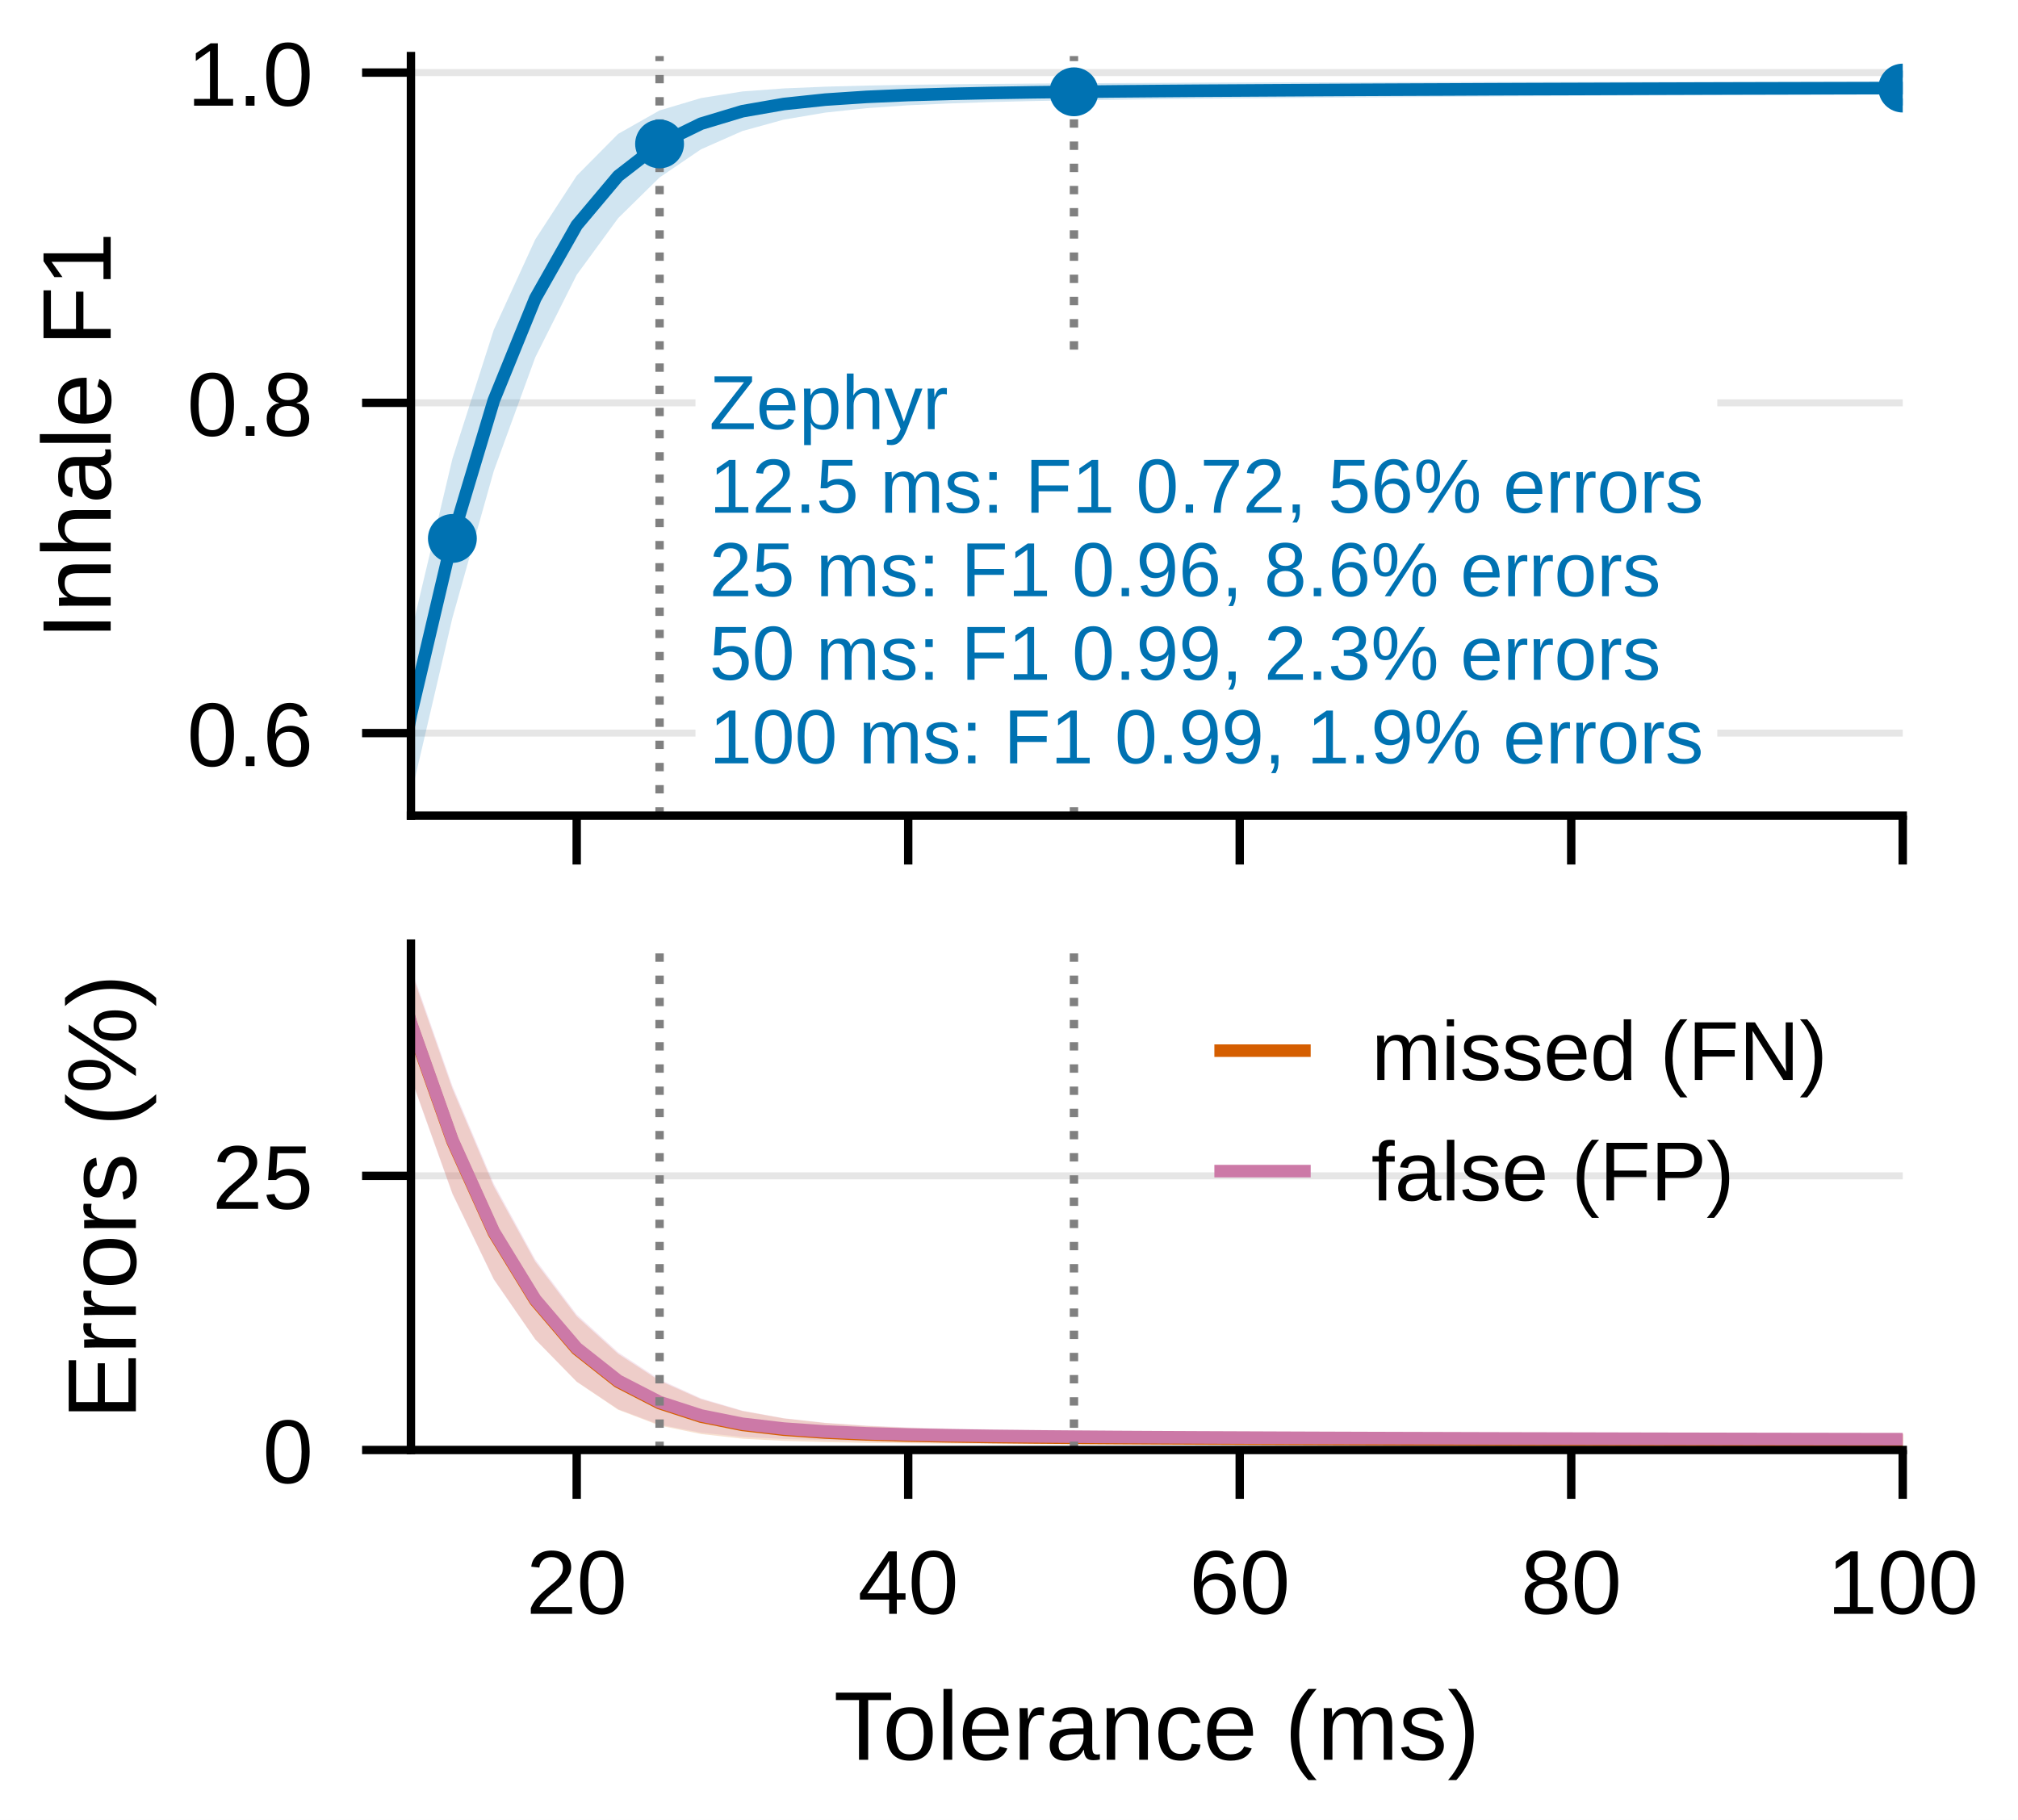
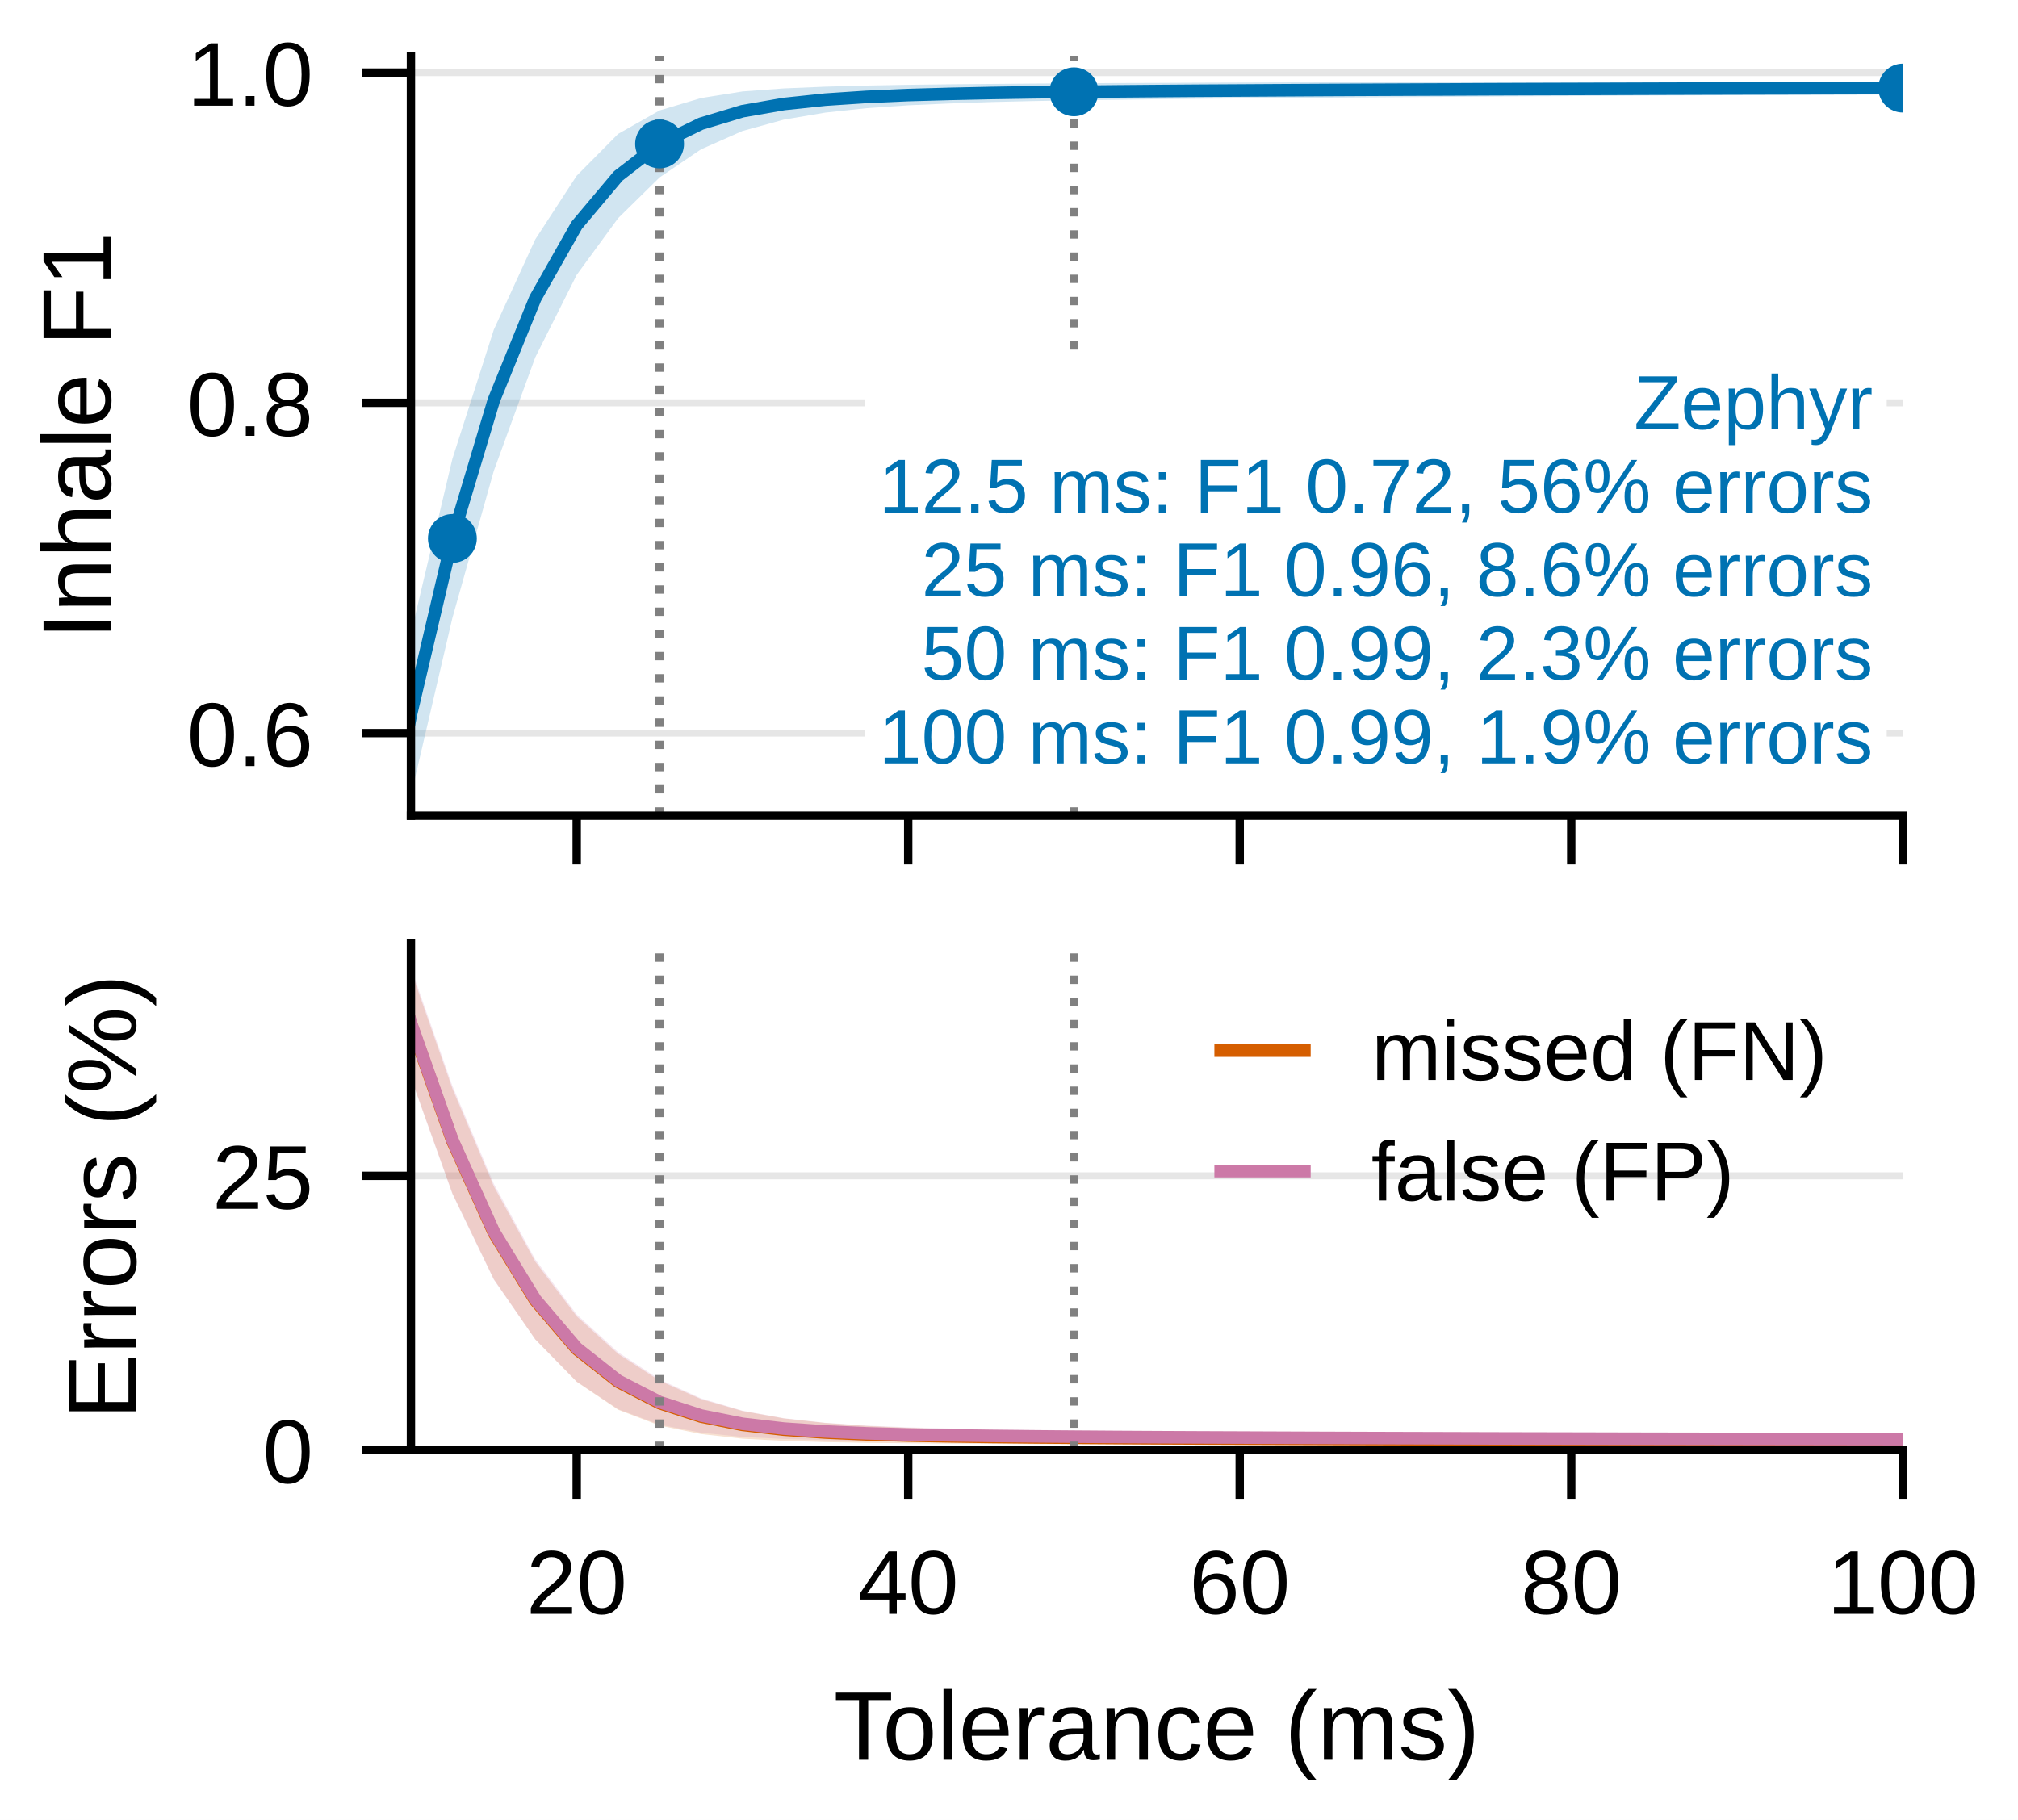
<svg xmlns="http://www.w3.org/2000/svg" xmlns:xlink="http://www.w3.org/1999/xlink" width="144.567pt" height="130.394pt" viewBox="0 0 144.567 130.394" version="1.1">
  <defs>
    <style type="text/css">*{stroke-linejoin: round; stroke-linecap: butt}</style>
  </defs>
  <g id="figure_1">
    <g id="patch_1">
      <path d="M 0 130.394  L 144.567 130.394  L 144.567 0  L 0 0  z " style="fill: #ffffff" />
    </g>
    <g id="axes_1">
      <g id="patch_2">
        <path d="M 29.439 58.439  L 136.31 58.439  L 136.31 4.018  L 29.439 4.018  z " style="fill: #ffffff" />
      </g>
      <g id="matplotlib.axis_1">
        <g id="xtick_1">
          <g id="line2d_1">
            <defs>
-               <path id="m0dddfd5a9b" d="M 0 0  L 0 3.5  " style="stroke: #000000; stroke-width: 0.6" />
+               <path id="m19d683f554" d="M 0 0  L 0 3.5  " style="stroke: #000000; stroke-width: 0.6" />
            </defs>
            <g>
-               <use xlink:href="#m0dddfd5a9b" x="41.314" y="58.439" style="stroke: #000000; stroke-width: 0.6" />
+               <use xlink:href="#m19d683f554" x="41.314" y="58.439" style="stroke: #000000; stroke-width: 0.6" />
            </g>
          </g>
        </g>
        <g id="xtick_2">
          <g id="line2d_2">
            <g>
-               <use xlink:href="#m0dddfd5a9b" x="65.063" y="58.439" style="stroke: #000000; stroke-width: 0.6" />
+               <use xlink:href="#m19d683f554" x="65.063" y="58.439" style="stroke: #000000; stroke-width: 0.6" />
            </g>
          </g>
        </g>
        <g id="xtick_3">
          <g id="line2d_3">
            <g>
-               <use xlink:href="#m0dddfd5a9b" x="88.812" y="58.439" style="stroke: #000000; stroke-width: 0.6" />
+               <use xlink:href="#m19d683f554" x="88.812" y="58.439" style="stroke: #000000; stroke-width: 0.6" />
            </g>
          </g>
        </g>
        <g id="xtick_4">
          <g id="line2d_4">
            <g>
-               <use xlink:href="#m0dddfd5a9b" x="112.561" y="58.439" style="stroke: #000000; stroke-width: 0.6" />
+               <use xlink:href="#m19d683f554" x="112.561" y="58.439" style="stroke: #000000; stroke-width: 0.6" />
            </g>
          </g>
        </g>
        <g id="xtick_5">
          <g id="line2d_5">
            <g>
-               <use xlink:href="#m0dddfd5a9b" x="136.31" y="58.439" style="stroke: #000000; stroke-width: 0.6" />
+               <use xlink:href="#m19d683f554" x="136.31" y="58.439" style="stroke: #000000; stroke-width: 0.6" />
            </g>
          </g>
        </g>
      </g>
      <g id="matplotlib.axis_2">
        <g id="ytick_1">
          <g id="line2d_6">
-             <path d="M 29.439 52.524  L 136.31 52.524  " clip-path="url(#p054d017346)" style="fill: none; stroke: #e6e6e6; stroke-width: 0.5; stroke-linecap: square" />
+             <path d="M 29.439 52.524  L 136.31 52.524  " clip-path="url(#p37025c1223)" style="fill: none; stroke: #e6e6e6; stroke-width: 0.5; stroke-linecap: square" />
          </g>
          <g id="line2d_7">
            <defs>
-               <path id="m921891e9fd" d="M 0 0  L -3.5 0  " style="stroke: #000000; stroke-width: 0.6" />
+               <path id="m3446331bbd" d="M 0 0  L -3.5 0  " style="stroke: #000000; stroke-width: 0.6" />
            </defs>
            <g>
-               <use xlink:href="#m921891e9fd" x="29.439" y="52.524" style="stroke: #000000; stroke-width: 0.6" />
+               <use xlink:href="#m3446331bbd" x="29.439" y="52.524" style="stroke: #000000; stroke-width: 0.6" />
            </g>
          </g>
          <g id="text_1">
            <text style="font-size: 6.5px; font-family: 'Arial', 'Helvetica', 'DejaVu Sans', sans-serif; text-anchor: end" x="22.439" y="54.89" transform="rotate(-0 22.43898 54.88984)">0.6</text>
          </g>
        </g>
        <g id="ytick_2">
          <g id="line2d_8">
-             <path d="M 29.439 28.862  L 136.31 28.862  " clip-path="url(#p054d017346)" style="fill: none; stroke: #e6e6e6; stroke-width: 0.5; stroke-linecap: square" />
+             <path d="M 29.439 28.862  L 136.31 28.862  " clip-path="url(#p37025c1223)" style="fill: none; stroke: #e6e6e6; stroke-width: 0.5; stroke-linecap: square" />
          </g>
          <g id="line2d_9">
            <g>
-               <use xlink:href="#m921891e9fd" x="29.439" y="28.862" style="stroke: #000000; stroke-width: 0.6" />
+               <use xlink:href="#m3446331bbd" x="29.439" y="28.862" style="stroke: #000000; stroke-width: 0.6" />
            </g>
          </g>
          <g id="text_2">
            <text style="font-size: 6.5px; font-family: 'Arial', 'Helvetica', 'DejaVu Sans', sans-serif; text-anchor: end" x="22.439" y="31.228" transform="rotate(-0 22.43898 31.22828)">0.8</text>
          </g>
        </g>
        <g id="ytick_3">
          <g id="line2d_10">
-             <path d="M 29.439 5.201  L 136.31 5.201  " clip-path="url(#p054d017346)" style="fill: none; stroke: #e6e6e6; stroke-width: 0.5; stroke-linecap: square" />
+             <path d="M 29.439 5.201  L 136.31 5.201  " clip-path="url(#p37025c1223)" style="fill: none; stroke: #e6e6e6; stroke-width: 0.5; stroke-linecap: square" />
          </g>
          <g id="line2d_11">
            <g>
-               <use xlink:href="#m921891e9fd" x="29.439" y="5.201" style="stroke: #000000; stroke-width: 0.6" />
+               <use xlink:href="#m3446331bbd" x="29.439" y="5.201" style="stroke: #000000; stroke-width: 0.6" />
            </g>
          </g>
          <g id="text_3">
            <text style="font-size: 6.5px; font-family: 'Arial', 'Helvetica', 'DejaVu Sans', sans-serif; text-anchor: end" x="22.439" y="7.567" transform="rotate(-0 22.43898 7.566727)">1.0</text>
          </g>
        </g>
        <g id="text_4">
          <text style="font-size: 7px; font-family: 'Arial', 'Helvetica', 'DejaVu Sans', sans-serif; text-anchor: middle" x="7.931" y="31.228" transform="rotate(-90 7.930837 31.22835)">Inhale F1</text>
        </g>
      </g>
      <g id="FillBetweenPolyCollection_1">
        <defs>
-           <path id="md110a45a1a" d="M 17.564 -6.885  L 17.564 -6.885  L 20.533 -25.024  L 23.502 -42.514  L 26.47 -58.76  L 29.439 -73.395  L 32.408 -86.115  L 35.376 -96.656  L 38.345 -104.787  L 41.314 -110.702  L 44.282 -114.762  L 47.251 -117.68  L 50.22 -119.697  L 53.188 -121.008  L 56.157 -121.825  L 59.125 -122.327  L 62.094 -122.644  L 65.063 -122.85  L 68.031 -122.981  L 71 -123.083  L 73.969 -123.153  L 76.937 -123.207  L 79.906 -123.247  L 82.875 -123.287  L 85.843 -123.316  L 88.812 -123.342  L 91.781 -123.367  L 94.749 -123.393  L 97.718 -123.416  L 100.687 -123.435  L 103.655 -123.455  L 106.624 -123.477  L 109.593 -123.497  L 112.561 -123.51  L 115.53 -123.528  L 118.498 -123.548  L 121.467 -123.561  L 124.436 -123.576  L 127.404 -123.587  L 130.373 -123.599  L 133.342 -123.611  L 136.31 -123.625  L 136.31 -124.542  L 136.31 -124.542  L 133.342 -124.542  L 130.373 -124.541  L 127.404 -124.538  L 124.436 -124.536  L 121.467 -124.533  L 118.498 -124.53  L 115.53 -124.529  L 112.561 -124.527  L 109.593 -124.523  L 106.624 -124.521  L 103.655 -124.515  L 100.687 -124.511  L 97.718 -124.503  L 94.749 -124.495  L 91.781 -124.489  L 88.812 -124.479  L 85.843 -124.469  L 82.875 -124.454  L 79.906 -124.445  L 76.937 -124.425  L 73.969 -124.407  L 71 -124.381  L 68.031 -124.354  L 65.063 -124.318  L 62.094 -124.264  L 59.125 -124.184  L 56.157 -124.06  L 53.188 -123.842  L 50.22 -123.367  L 47.251 -122.482  L 44.282 -120.8  L 41.314 -117.805  L 38.345 -113.239  L 35.376 -106.77  L 32.408 -97.515  L 29.439 -85.006  L 26.47 -69.23  L 23.502 -50.457  L 20.533 -29.246  L 17.564 -6.885  z " />
+           <path id="m805900ff80" d="M 17.564 -6.885  L 17.564 -6.885  L 20.533 -25.024  L 23.502 -42.514  L 26.47 -58.76  L 29.439 -73.395  L 32.408 -86.115  L 35.376 -96.656  L 38.345 -104.787  L 41.314 -110.702  L 44.282 -114.762  L 47.251 -117.68  L 50.22 -119.697  L 53.188 -121.008  L 56.157 -121.825  L 59.125 -122.327  L 62.094 -122.644  L 65.063 -122.85  L 68.031 -122.981  L 71 -123.083  L 73.969 -123.153  L 76.937 -123.207  L 79.906 -123.247  L 82.875 -123.287  L 85.843 -123.316  L 88.812 -123.342  L 91.781 -123.367  L 94.749 -123.393  L 97.718 -123.416  L 100.687 -123.435  L 103.655 -123.455  L 106.624 -123.477  L 109.593 -123.497  L 112.561 -123.51  L 115.53 -123.528  L 118.498 -123.548  L 121.467 -123.561  L 124.436 -123.576  L 127.404 -123.587  L 130.373 -123.599  L 133.342 -123.611  L 136.31 -123.625  L 136.31 -124.542  L 136.31 -124.542  L 133.342 -124.542  L 130.373 -124.541  L 127.404 -124.538  L 124.436 -124.536  L 121.467 -124.533  L 118.498 -124.53  L 115.53 -124.529  L 112.561 -124.527  L 109.593 -124.523  L 106.624 -124.521  L 103.655 -124.515  L 100.687 -124.511  L 97.718 -124.503  L 94.749 -124.495  L 91.781 -124.489  L 88.812 -124.479  L 85.843 -124.469  L 82.875 -124.454  L 79.906 -124.445  L 76.937 -124.425  L 73.969 -124.407  L 71 -124.381  L 68.031 -124.354  L 65.063 -124.318  L 62.094 -124.264  L 59.125 -124.184  L 56.157 -124.06  L 53.188 -123.842  L 50.22 -123.367  L 47.251 -122.482  L 44.282 -120.8  L 41.314 -117.805  L 38.345 -113.239  L 35.376 -106.77  L 32.408 -97.515  L 29.439 -85.006  L 26.47 -69.23  L 23.502 -50.457  L 20.533 -29.246  L 17.564 -6.885  z " />
        </defs>
-         <g clip-path="url(#p054d017346)">
-           <use xlink:href="#md110a45a1a" x="0" y="130.394" style="fill: #0072b2; fill-opacity: 0.18" />
+         <g clip-path="url(#p37025c1223)">
+           <use xlink:href="#m805900ff80" x="0" y="130.394" style="fill: #0072b2; fill-opacity: 0.18" />
        </g>
      </g>
      <g id="line2d_12">
-         <path d="M 17.564 123.508  L 20.533 103.259  L 23.502 83.908  L 26.47 66.399  L 29.439 51.193  L 32.408 38.579  L 35.376 28.681  L 38.345 21.381  L 41.314 16.14  L 44.282 12.612  L 47.251 10.312  L 50.22 8.862  L 53.188 7.968  L 56.157 7.451  L 59.125 7.138  L 62.094 6.94  L 65.063 6.81  L 68.031 6.726  L 71 6.662  L 73.969 6.614  L 76.937 6.578  L 79.906 6.548  L 82.875 6.523  L 85.843 6.501  L 88.812 6.484  L 91.781 6.466  L 94.749 6.449  L 97.718 6.434  L 100.687 6.421  L 103.655 6.409  L 106.624 6.395  L 109.593 6.384  L 112.561 6.375  L 115.53 6.365  L 118.498 6.355  L 121.467 6.346  L 124.436 6.338  L 127.404 6.331  L 130.373 6.324  L 133.342 6.317  L 136.31 6.31  " clip-path="url(#p054d017346)" style="fill: none; stroke: #0072b2; stroke-width: 0.9; stroke-linecap: square" />
+         <path d="M 17.564 123.508  L 20.533 103.259  L 23.502 83.908  L 26.47 66.399  L 29.439 51.193  L 32.408 38.579  L 35.376 28.681  L 38.345 21.381  L 41.314 16.14  L 44.282 12.612  L 47.251 10.312  L 50.22 8.862  L 53.188 7.968  L 56.157 7.451  L 59.125 7.138  L 62.094 6.94  L 65.063 6.81  L 68.031 6.726  L 71 6.662  L 73.969 6.614  L 76.937 6.578  L 79.906 6.548  L 82.875 6.523  L 85.843 6.501  L 88.812 6.484  L 91.781 6.466  L 94.749 6.449  L 97.718 6.434  L 100.687 6.421  L 103.655 6.409  L 106.624 6.395  L 109.593 6.384  L 112.561 6.375  L 115.53 6.365  L 118.498 6.355  L 121.467 6.346  L 124.436 6.338  L 127.404 6.331  L 130.373 6.324  L 133.342 6.317  L 136.31 6.31  " clip-path="url(#p37025c1223)" style="fill: none; stroke: #0072b2; stroke-width: 0.9; stroke-linecap: square" />
      </g>
      <g id="line2d_13">
-         <path d="M 47.251 58.439  L 47.251 4.018  " clip-path="url(#p054d017346)" style="fill: none; stroke-dasharray: 0.6,0.99; stroke-dashoffset: 0; stroke: #808080; stroke-width: 0.6" />
+         <path d="M 47.251 58.439  L 47.251 4.018  " clip-path="url(#p37025c1223)" style="fill: none; stroke-dasharray: 0.6,0.99; stroke-dashoffset: 0; stroke: #808080; stroke-width: 0.6" />
      </g>
      <g id="line2d_14">
-         <path d="M 76.937 58.439  L 76.937 4.018  " clip-path="url(#p054d017346)" style="fill: none; stroke-dasharray: 0.6,0.99; stroke-dashoffset: 0; stroke: #808080; stroke-width: 0.6" />
+         <path d="M 76.937 58.439  L 76.937 4.018  " clip-path="url(#p37025c1223)" style="fill: none; stroke-dasharray: 0.6,0.99; stroke-dashoffset: 0; stroke: #808080; stroke-width: 0.6" />
      </g>
      <g id="patch_3">
        <path d="M 29.439 58.439  L 29.439 4.018  " style="fill: none; stroke: #000000; stroke-width: 0.6; stroke-linejoin: miter; stroke-linecap: square" />
      </g>
      <g id="patch_4">
        <path d="M 29.439 58.439  L 136.31 58.439  " style="fill: none; stroke: #000000; stroke-width: 0.6; stroke-linejoin: miter; stroke-linecap: square" />
      </g>
      <g id="line2d_15">
        <defs>
-           <path id="m00545b7690" d="M 0 1.25  C 0.332 1.25 0.649 1.118 0.884 0.884  C 1.118 0.649 1.25 0.332 1.25 0  C 1.25 -0.332 1.118 -0.649 0.884 -0.884  C 0.649 -1.118 0.332 -1.25 0 -1.25  C -0.332 -1.25 -0.649 -1.118 -0.884 -0.884  C -1.118 -0.649 -1.25 -0.332 -1.25 0  C -1.25 0.332 -1.118 0.649 -0.884 0.884  C -0.649 1.118 -0.332 1.25 0 1.25  z " style="stroke: #0072b2" />
+           <path id="md7e621b6fb" d="M 0 1.25  C 0.332 1.25 0.649 1.118 0.884 0.884  C 1.118 0.649 1.25 0.332 1.25 0  C 1.25 -0.332 1.118 -0.649 0.884 -0.884  C 0.649 -1.118 0.332 -1.25 0 -1.25  C -0.332 -1.25 -0.649 -1.118 -0.884 -0.884  C -1.118 -0.649 -1.25 -0.332 -1.25 0  C -1.25 0.332 -1.118 0.649 -0.884 0.884  C -0.649 1.118 -0.332 1.25 0 1.25  z " style="stroke: #0072b2" />
        </defs>
-         <g clip-path="url(#p054d017346)">
-           <use xlink:href="#m00545b7690" x="32.408" y="38.579" style="fill: #0072b2; stroke: #0072b2" />
+         <g clip-path="url(#p37025c1223)">
+           <use xlink:href="#md7e621b6fb" x="32.408" y="38.579" style="fill: #0072b2; stroke: #0072b2" />
        </g>
      </g>
      <g id="line2d_16">
-         <g clip-path="url(#p054d017346)">
-           <use xlink:href="#m00545b7690" x="47.251" y="10.312" style="fill: #0072b2; stroke: #0072b2" />
+         <g clip-path="url(#p37025c1223)">
+           <use xlink:href="#md7e621b6fb" x="47.251" y="10.312" style="fill: #0072b2; stroke: #0072b2" />
        </g>
      </g>
      <g id="line2d_17">
-         <g clip-path="url(#p054d017346)">
-           <use xlink:href="#m00545b7690" x="76.937" y="6.578" style="fill: #0072b2; stroke: #0072b2" />
+         <g clip-path="url(#p37025c1223)">
+           <use xlink:href="#md7e621b6fb" x="76.937" y="6.578" style="fill: #0072b2; stroke: #0072b2" />
        </g>
      </g>
      <g id="line2d_18">
-         <g clip-path="url(#p054d017346)">
-           <use xlink:href="#m00545b7690" x="136.31" y="6.31" style="fill: #0072b2; stroke: #0072b2" />
+         <g clip-path="url(#p37025c1223)">
+           <use xlink:href="#md7e621b6fb" x="136.31" y="6.31" style="fill: #0072b2; stroke: #0072b2" />
        </g>
      </g>
      <g id="text_5">
        <g id="patch_5">
-           <path d="M 49.823 57.252  L 123.024 57.252  L 123.024 25.342  L 49.823 25.342  z " style="fill: #ffffff" />
-         </g>
-         <text style="font-size: 5.5px; font-family: 'Arial', 'Helvetica', 'DejaVu Sans', sans-serif; fill: #0072b2" transform="translate(50.81326 30.74813)">Zephyr</text>
-         <text style="font-size: 5.5px; font-family: 'Arial', 'Helvetica', 'DejaVu Sans', sans-serif; fill: #0072b2" transform="translate(50.81326 36.73432)">12.5 ms: F1 0.72, 56% errors</text>
-         <text style="font-size: 5.5px; font-family: 'Arial', 'Helvetica', 'DejaVu Sans', sans-serif; fill: #0072b2" transform="translate(50.81326 42.72041)">25 ms: F1 0.96, 8.6% errors</text>
-         <text style="font-size: 5.5px; font-family: 'Arial', 'Helvetica', 'DejaVu Sans', sans-serif; fill: #0072b2" transform="translate(50.81326 48.70649)">50 ms: F1 0.99, 2.3% errors</text>
-         <text style="font-size: 5.5px; font-family: 'Arial', 'Helvetica', 'DejaVu Sans', sans-serif; fill: #0072b2" transform="translate(50.81326 54.69257)">100 ms: F1 0.99, 1.9% errors</text>
+           <path d="M 61.962 57.252  L 135.163 57.252  L 135.163 25.342  L 61.962 25.342  z " style="fill: #ffffff" />
+         </g>
+         <text style="font-size: 5.5px; font-family: 'Arial', 'Helvetica', 'DejaVu Sans', sans-serif; fill: #0072b2" transform="translate(117.0568 30.74813)">Zephyr</text>
+         <text style="font-size: 5.5px; font-family: 'Arial', 'Helvetica', 'DejaVu Sans', sans-serif; fill: #0072b2" transform="translate(62.95224 36.73432)">12.5 ms: F1 0.72, 56% errors</text>
+         <text style="font-size: 5.5px; font-family: 'Arial', 'Helvetica', 'DejaVu Sans', sans-serif; fill: #0072b2" transform="translate(66.01075 42.72041)">25 ms: F1 0.96, 8.6% errors</text>
+         <text style="font-size: 5.5px; font-family: 'Arial', 'Helvetica', 'DejaVu Sans', sans-serif; fill: #0072b2" transform="translate(66.01075 48.70649)">50 ms: F1 0.99, 2.3% errors</text>
+         <text style="font-size: 5.5px; font-family: 'Arial', 'Helvetica', 'DejaVu Sans', sans-serif; fill: #0072b2" transform="translate(62.95224 54.69257)">100 ms: F1 0.99, 1.9% errors</text>
      </g>
    </g>
    <g id="axes_2">
      <g id="patch_6">
        <path d="M 29.439 103.889  L 136.31 103.889  L 136.31 67.608  L 29.439 67.608  z " style="fill: #ffffff" />
      </g>
      <g id="matplotlib.axis_3">
        <g id="xtick_6">
          <g id="line2d_19">
            <g>
-               <use xlink:href="#m0dddfd5a9b" x="41.314" y="103.889" style="stroke: #000000; stroke-width: 0.6" />
+               <use xlink:href="#m19d683f554" x="41.314" y="103.889" style="stroke: #000000; stroke-width: 0.6" />
            </g>
          </g>
          <g id="text_6">
            <text style="font-size: 6.5px; font-family: 'Arial', 'Helvetica', 'DejaVu Sans', sans-serif; text-anchor: middle" x="41.314" y="115.622" transform="rotate(-0 41.31358 115.6217)">20</text>
          </g>
        </g>
        <g id="xtick_7">
          <g id="line2d_20">
            <g>
-               <use xlink:href="#m0dddfd5a9b" x="65.063" y="103.889" style="stroke: #000000; stroke-width: 0.6" />
+               <use xlink:href="#m19d683f554" x="65.063" y="103.889" style="stroke: #000000; stroke-width: 0.6" />
            </g>
          </g>
          <g id="text_7">
            <text style="font-size: 6.5px; font-family: 'Arial', 'Helvetica', 'DejaVu Sans', sans-serif; text-anchor: middle" x="65.063" y="115.622" transform="rotate(-0 65.06278 115.6217)">40</text>
          </g>
        </g>
        <g id="xtick_8">
          <g id="line2d_21">
            <g>
-               <use xlink:href="#m0dddfd5a9b" x="88.812" y="103.889" style="stroke: #000000; stroke-width: 0.6" />
+               <use xlink:href="#m19d683f554" x="88.812" y="103.889" style="stroke: #000000; stroke-width: 0.6" />
            </g>
          </g>
          <g id="text_8">
            <text style="font-size: 6.5px; font-family: 'Arial', 'Helvetica', 'DejaVu Sans', sans-serif; text-anchor: middle" x="88.812" y="115.622" transform="rotate(-0 88.81198 115.6217)">60</text>
          </g>
        </g>
        <g id="xtick_9">
          <g id="line2d_22">
            <g>
-               <use xlink:href="#m0dddfd5a9b" x="112.561" y="103.889" style="stroke: #000000; stroke-width: 0.6" />
+               <use xlink:href="#m19d683f554" x="112.561" y="103.889" style="stroke: #000000; stroke-width: 0.6" />
            </g>
          </g>
          <g id="text_9">
            <text style="font-size: 6.5px; font-family: 'Arial', 'Helvetica', 'DejaVu Sans', sans-serif; text-anchor: middle" x="112.561" y="115.622" transform="rotate(-0 112.5612 115.6217)">80</text>
          </g>
        </g>
        <g id="xtick_10">
          <g id="line2d_23">
            <g>
-               <use xlink:href="#m0dddfd5a9b" x="136.31" y="103.889" style="stroke: #000000; stroke-width: 0.6" />
+               <use xlink:href="#m19d683f554" x="136.31" y="103.889" style="stroke: #000000; stroke-width: 0.6" />
            </g>
          </g>
          <g id="text_10">
            <text style="font-size: 6.5px; font-family: 'Arial', 'Helvetica', 'DejaVu Sans', sans-serif; text-anchor: middle" x="136.31" y="115.622" transform="rotate(-0 136.3104 115.6217)">100</text>
          </g>
        </g>
        <g id="text_11">
          <text style="font-size: 7px; font-family: 'Arial', 'Helvetica', 'DejaVu Sans', sans-serif; text-anchor: middle" x="82.875" y="126.086" transform="rotate(-0 82.87468 126.0858)">Tolerance (ms)</text>
        </g>
      </g>
      <g id="matplotlib.axis_4">
        <g id="ytick_4">
          <g id="line2d_24">
-             <path d="M 29.439 103.889  L 136.31 103.889  " clip-path="url(#p070e3d53d3)" style="fill: none; stroke: #e6e6e6; stroke-width: 0.5; stroke-linecap: square" />
+             <path d="M 29.439 103.889  L 136.31 103.889  " clip-path="url(#pf30e8f5cde)" style="fill: none; stroke: #e6e6e6; stroke-width: 0.5; stroke-linecap: square" />
          </g>
          <g id="line2d_25">
            <g>
-               <use xlink:href="#m921891e9fd" x="29.439" y="103.889" style="stroke: #000000; stroke-width: 0.6" />
+               <use xlink:href="#m3446331bbd" x="29.439" y="103.889" style="stroke: #000000; stroke-width: 0.6" />
            </g>
          </g>
          <g id="text_12">
            <text style="font-size: 6.5px; font-family: 'Arial', 'Helvetica', 'DejaVu Sans', sans-serif; text-anchor: end" x="22.439" y="106.256" transform="rotate(-0 22.43898 106.2556)">0</text>
          </g>
        </g>
        <g id="ytick_5">
          <g id="line2d_26">
-             <path d="M 29.439 84.245  L 136.31 84.245  " clip-path="url(#p070e3d53d3)" style="fill: none; stroke: #e6e6e6; stroke-width: 0.5; stroke-linecap: square" />
+             <path d="M 29.439 84.245  L 136.31 84.245  " clip-path="url(#pf30e8f5cde)" style="fill: none; stroke: #e6e6e6; stroke-width: 0.5; stroke-linecap: square" />
          </g>
          <g id="line2d_27">
            <g>
-               <use xlink:href="#m921891e9fd" x="29.439" y="84.245" style="stroke: #000000; stroke-width: 0.6" />
+               <use xlink:href="#m3446331bbd" x="29.439" y="84.245" style="stroke: #000000; stroke-width: 0.6" />
            </g>
          </g>
          <g id="text_13">
            <text style="font-size: 6.5px; font-family: 'Arial', 'Helvetica', 'DejaVu Sans', sans-serif; text-anchor: end" x="22.439" y="86.612" transform="rotate(-0 22.43898 86.61152)">25</text>
          </g>
        </g>
        <g id="text_14">
          <text style="font-size: 7px; font-family: 'Arial', 'Helvetica', 'DejaVu Sans', sans-serif; text-anchor: middle" x="9.736" y="85.749" transform="rotate(-90 9.736482 85.74896)">Errors (%)</text>
        </g>
      </g>
      <g id="FillBetweenPolyCollection_2">
        <defs>
-           <path id="mbaa1d9da0d" d="M 17.564 -105.08  L 17.564 -105.08  L 20.533 -90.236  L 23.502 -76.149  L 26.47 -63.678  L 29.439 -53.203  L 32.408 -44.896  L 35.376 -38.745  L 38.345 -34.435  L 41.314 -31.39  L 44.282 -29.389  L 47.251 -28.257  L 50.22 -27.649  L 53.188 -27.314  L 56.157 -27.158  L 59.125 -27.069  L 62.094 -27.017  L 65.063 -26.984  L 68.031 -26.96  L 71 -26.943  L 73.969 -26.926  L 76.937 -26.913  L 79.906 -26.898  L 82.875 -26.889  L 85.843 -26.879  L 88.812 -26.87  L 91.781 -26.862  L 94.749 -26.855  L 97.718 -26.849  L 100.687 -26.844  L 103.655 -26.84  L 106.624 -26.836  L 109.593 -26.833  L 112.561 -26.83  L 115.53 -26.827  L 118.498 -26.825  L 121.467 -26.823  L 124.436 -26.82  L 127.404 -26.818  L 130.373 -26.815  L 133.342 -26.814  L 136.31 -26.812  L 136.31 -27.595  L 136.31 -27.595  L 133.342 -27.603  L 130.373 -27.61  L 127.404 -27.616  L 124.436 -27.624  L 121.467 -27.633  L 118.498 -27.641  L 115.53 -27.653  L 112.561 -27.664  L 109.593 -27.672  L 106.624 -27.684  L 103.655 -27.698  L 100.687 -27.711  L 97.718 -27.723  L 94.749 -27.737  L 91.781 -27.752  L 88.812 -27.768  L 85.843 -27.782  L 82.875 -27.801  L 79.906 -27.825  L 76.937 -27.85  L 73.969 -27.885  L 71 -27.931  L 68.031 -27.999  L 65.063 -28.087  L 62.094 -28.227  L 59.125 -28.438  L 56.157 -28.765  L 53.188 -29.296  L 50.22 -30.148  L 47.251 -31.469  L 44.282 -33.394  L 41.314 -36.082  L 38.345 -40.002  L 35.376 -45.394  L 32.408 -52.398  L 29.439 -60.855  L 26.47 -70.588  L 23.502 -81.387  L 20.533 -93.015  L 17.564 -105.08  z " />
+           <path id="mf5ab87c3e0" d="M 17.564 -105.08  L 17.564 -105.08  L 20.533 -90.236  L 23.502 -76.149  L 26.47 -63.678  L 29.439 -53.203  L 32.408 -44.896  L 35.376 -38.745  L 38.345 -34.435  L 41.314 -31.39  L 44.282 -29.389  L 47.251 -28.257  L 50.22 -27.649  L 53.188 -27.314  L 56.157 -27.158  L 59.125 -27.069  L 62.094 -27.017  L 65.063 -26.984  L 68.031 -26.96  L 71 -26.943  L 73.969 -26.926  L 76.937 -26.913  L 79.906 -26.898  L 82.875 -26.889  L 85.843 -26.879  L 88.812 -26.87  L 91.781 -26.862  L 94.749 -26.855  L 97.718 -26.849  L 100.687 -26.844  L 103.655 -26.84  L 106.624 -26.836  L 109.593 -26.833  L 112.561 -26.83  L 115.53 -26.827  L 118.498 -26.825  L 121.467 -26.823  L 124.436 -26.82  L 127.404 -26.818  L 130.373 -26.815  L 133.342 -26.814  L 136.31 -26.812  L 136.31 -27.595  L 136.31 -27.595  L 133.342 -27.603  L 130.373 -27.61  L 127.404 -27.616  L 124.436 -27.624  L 121.467 -27.633  L 118.498 -27.641  L 115.53 -27.653  L 112.561 -27.664  L 109.593 -27.672  L 106.624 -27.684  L 103.655 -27.698  L 100.687 -27.711  L 97.718 -27.723  L 94.749 -27.737  L 91.781 -27.752  L 88.812 -27.768  L 85.843 -27.782  L 82.875 -27.801  L 79.906 -27.825  L 76.937 -27.85  L 73.969 -27.885  L 71 -27.931  L 68.031 -27.999  L 65.063 -28.087  L 62.094 -28.227  L 59.125 -28.438  L 56.157 -28.765  L 53.188 -29.296  L 50.22 -30.148  L 47.251 -31.469  L 44.282 -33.394  L 41.314 -36.082  L 38.345 -40.002  L 35.376 -45.394  L 32.408 -52.398  L 29.439 -60.855  L 26.47 -70.588  L 23.502 -81.387  L 20.533 -93.015  L 17.564 -105.08  z " />
        </defs>
-         <g clip-path="url(#p070e3d53d3)">
-           <use xlink:href="#mbaa1d9da0d" x="0" y="130.394" style="fill: #d55e00; fill-opacity: 0.18" />
+         <g clip-path="url(#pf30e8f5cde)">
+           <use xlink:href="#mf5ab87c3e0" x="0" y="130.394" style="fill: #d55e00; fill-opacity: 0.18" />
        </g>
      </g>
      <g id="FillBetweenPolyCollection_3">
        <defs>
-           <path id="mc5c51079d3" d="M 17.564 -105.592  L 17.564 -104.721  L 20.533 -90.116  L 23.502 -76.076  L 26.47 -63.63  L 29.439 -53.152  L 32.408 -44.85  L 35.376 -38.71  L 38.345 -34.428  L 41.314 -31.407  L 44.282 -29.426  L 47.251 -28.319  L 50.22 -27.745  L 53.188 -27.439  L 56.157 -27.294  L 59.125 -27.207  L 62.094 -27.142  L 65.063 -27.095  L 68.031 -27.064  L 71 -27.04  L 73.969 -27.02  L 76.937 -27.006  L 79.906 -26.993  L 82.875 -26.987  L 85.843 -26.977  L 88.812 -26.972  L 91.781 -26.965  L 94.749 -26.961  L 97.718 -26.955  L 100.687 -26.949  L 103.655 -26.946  L 106.624 -26.941  L 109.593 -26.939  L 112.561 -26.936  L 115.53 -26.935  L 118.498 -26.933  L 121.467 -26.93  L 124.436 -26.928  L 127.404 -26.925  L 130.373 -26.924  L 133.342 -26.923  L 136.31 -26.923  L 136.31 -27.636  L 136.31 -27.636  L 133.342 -27.645  L 130.373 -27.653  L 127.404 -27.661  L 124.436 -27.668  L 121.467 -27.677  L 118.498 -27.685  L 115.53 -27.697  L 112.561 -27.709  L 109.593 -27.717  L 106.624 -27.73  L 103.655 -27.744  L 100.687 -27.756  L 97.718 -27.768  L 94.749 -27.783  L 91.781 -27.801  L 88.812 -27.818  L 85.843 -27.836  L 82.875 -27.855  L 79.906 -27.881  L 76.937 -27.908  L 73.969 -27.943  L 71 -27.985  L 68.031 -28.047  L 65.063 -28.128  L 62.094 -28.253  L 59.125 -28.452  L 56.157 -28.78  L 53.188 -29.323  L 50.22 -30.205  L 47.251 -31.558  L 44.282 -33.508  L 41.314 -36.217  L 38.345 -40.16  L 35.376 -45.581  L 32.408 -52.596  L 29.439 -61.058  L 26.47 -70.788  L 23.502 -81.611  L 20.533 -93.286  L 17.564 -105.592  z " />
+           <path id="m977299dbbd" d="M 17.564 -105.592  L 17.564 -104.721  L 20.533 -90.116  L 23.502 -76.076  L 26.47 -63.63  L 29.439 -53.152  L 32.408 -44.85  L 35.376 -38.71  L 38.345 -34.428  L 41.314 -31.407  L 44.282 -29.426  L 47.251 -28.319  L 50.22 -27.745  L 53.188 -27.439  L 56.157 -27.294  L 59.125 -27.207  L 62.094 -27.142  L 65.063 -27.095  L 68.031 -27.064  L 71 -27.04  L 73.969 -27.02  L 76.937 -27.006  L 79.906 -26.993  L 82.875 -26.987  L 85.843 -26.977  L 88.812 -26.972  L 91.781 -26.965  L 94.749 -26.961  L 97.718 -26.955  L 100.687 -26.949  L 103.655 -26.946  L 106.624 -26.941  L 109.593 -26.939  L 112.561 -26.936  L 115.53 -26.935  L 118.498 -26.933  L 121.467 -26.93  L 124.436 -26.928  L 127.404 -26.925  L 130.373 -26.924  L 133.342 -26.923  L 136.31 -26.923  L 136.31 -27.636  L 136.31 -27.636  L 133.342 -27.645  L 130.373 -27.653  L 127.404 -27.661  L 124.436 -27.668  L 121.467 -27.677  L 118.498 -27.685  L 115.53 -27.697  L 112.561 -27.709  L 109.593 -27.717  L 106.624 -27.73  L 103.655 -27.744  L 100.687 -27.756  L 97.718 -27.768  L 94.749 -27.783  L 91.781 -27.801  L 88.812 -27.818  L 85.843 -27.836  L 82.875 -27.855  L 79.906 -27.881  L 76.937 -27.908  L 73.969 -27.943  L 71 -27.985  L 68.031 -28.047  L 65.063 -28.128  L 62.094 -28.253  L 59.125 -28.452  L 56.157 -28.78  L 53.188 -29.323  L 50.22 -30.205  L 47.251 -31.558  L 44.282 -33.508  L 41.314 -36.217  L 38.345 -40.16  L 35.376 -45.581  L 32.408 -52.596  L 29.439 -61.058  L 26.47 -70.788  L 23.502 -81.611  L 20.533 -93.286  L 17.564 -105.592  z " />
        </defs>
-         <g clip-path="url(#p070e3d53d3)">
-           <use xlink:href="#mc5c51079d3" x="0" y="130.394" style="fill: #cc79a7; fill-opacity: 0.18" />
+         <g clip-path="url(#pf30e8f5cde)">
+           <use xlink:href="#m977299dbbd" x="0" y="130.394" style="fill: #cc79a7; fill-opacity: 0.18" />
        </g>
      </g>
      <g id="line2d_28">
-         <path d="M 17.564 25.313  L 20.533 38.768  L 23.502 51.626  L 26.47 63.261  L 29.439 73.364  L 32.408 81.747  L 35.376 88.324  L 38.345 93.175  L 41.314 96.658  L 44.282 99.002  L 47.251 100.531  L 50.22 101.495  L 53.188 102.088  L 56.157 102.432  L 59.125 102.64  L 62.094 102.772  L 65.063 102.858  L 68.031 102.914  L 71 102.957  L 73.969 102.988  L 76.937 103.012  L 79.906 103.032  L 82.875 103.049  L 85.843 103.063  L 88.812 103.075  L 91.781 103.087  L 94.749 103.098  L 97.718 103.108  L 100.687 103.117  L 103.655 103.125  L 106.624 103.134  L 109.593 103.141  L 112.561 103.147  L 115.53 103.154  L 118.498 103.161  L 121.467 103.166  L 124.436 103.172  L 127.404 103.176  L 130.373 103.181  L 133.342 103.185  L 136.31 103.19  " clip-path="url(#p070e3d53d3)" style="fill: none; stroke: #d55e00; stroke-width: 0.9; stroke-linecap: square" />
+         <path d="M 17.564 25.313  L 20.533 38.768  L 23.502 51.626  L 26.47 63.261  L 29.439 73.364  L 32.408 81.747  L 35.376 88.324  L 38.345 93.175  L 41.314 96.658  L 44.282 99.002  L 47.251 100.531  L 50.22 101.495  L 53.188 102.088  L 56.157 102.432  L 59.125 102.64  L 62.094 102.772  L 65.063 102.858  L 68.031 102.914  L 71 102.957  L 73.969 102.988  L 76.937 103.012  L 79.906 103.032  L 82.875 103.049  L 85.843 103.063  L 88.812 103.075  L 91.781 103.087  L 94.749 103.098  L 97.718 103.108  L 100.687 103.117  L 103.655 103.125  L 106.624 103.134  L 109.593 103.141  L 112.561 103.147  L 115.53 103.154  L 118.498 103.161  L 121.467 103.166  L 124.436 103.172  L 127.404 103.176  L 130.373 103.181  L 133.342 103.185  L 136.31 103.19  " clip-path="url(#pf30e8f5cde)" style="fill: none; stroke: #d55e00; stroke-width: 0.9; stroke-linecap: square" />
      </g>
      <g id="line2d_29">
-         <path d="M 17.564 25.237  L 20.533 38.692  L 23.502 51.55  L 26.47 63.185  L 29.439 73.289  L 32.408 81.671  L 35.376 88.248  L 38.345 93.099  L 41.314 96.582  L 44.282 98.926  L 47.251 100.455  L 50.22 101.419  L 53.188 102.013  L 56.157 102.356  L 59.125 102.564  L 62.094 102.696  L 65.063 102.782  L 68.031 102.838  L 71 102.881  L 73.969 102.912  L 76.937 102.936  L 79.906 102.957  L 82.875 102.973  L 85.843 102.987  L 88.812 102.999  L 91.781 103.011  L 94.749 103.022  L 97.718 103.032  L 100.687 103.041  L 103.655 103.049  L 106.624 103.058  L 109.593 103.065  L 112.561 103.071  L 115.53 103.078  L 118.498 103.085  L 121.467 103.09  L 124.436 103.096  L 127.404 103.101  L 130.373 103.105  L 133.342 103.11  L 136.31 103.114  " clip-path="url(#p070e3d53d3)" style="fill: none; stroke: #cc79a7; stroke-width: 0.9; stroke-linecap: square" />
+         <path d="M 17.564 25.237  L 20.533 38.692  L 23.502 51.55  L 26.47 63.185  L 29.439 73.289  L 32.408 81.671  L 35.376 88.248  L 38.345 93.099  L 41.314 96.582  L 44.282 98.926  L 47.251 100.455  L 50.22 101.419  L 53.188 102.013  L 56.157 102.356  L 59.125 102.564  L 62.094 102.696  L 65.063 102.782  L 68.031 102.838  L 71 102.881  L 73.969 102.912  L 76.937 102.936  L 79.906 102.957  L 82.875 102.973  L 85.843 102.987  L 88.812 102.999  L 91.781 103.011  L 94.749 103.022  L 97.718 103.032  L 100.687 103.041  L 103.655 103.049  L 106.624 103.058  L 109.593 103.065  L 112.561 103.071  L 115.53 103.078  L 118.498 103.085  L 121.467 103.09  L 124.436 103.096  L 127.404 103.101  L 130.373 103.105  L 133.342 103.11  L 136.31 103.114  " clip-path="url(#pf30e8f5cde)" style="fill: none; stroke: #cc79a7; stroke-width: 0.9; stroke-linecap: square" />
      </g>
      <g id="line2d_30">
-         <path d="M 47.251 103.889  L 47.251 67.608  " clip-path="url(#p070e3d53d3)" style="fill: none; stroke-dasharray: 0.6,0.99; stroke-dashoffset: 0; stroke: #808080; stroke-width: 0.6" />
+         <path d="M 47.251 103.889  L 47.251 67.608  " clip-path="url(#pf30e8f5cde)" style="fill: none; stroke-dasharray: 0.6,0.99; stroke-dashoffset: 0; stroke: #808080; stroke-width: 0.6" />
      </g>
      <g id="line2d_31">
-         <path d="M 76.937 103.889  L 76.937 67.608  " clip-path="url(#p070e3d53d3)" style="fill: none; stroke-dasharray: 0.6,0.99; stroke-dashoffset: 0; stroke: #808080; stroke-width: 0.6" />
+         <path d="M 76.937 103.889  L 76.937 67.608  " clip-path="url(#pf30e8f5cde)" style="fill: none; stroke-dasharray: 0.6,0.99; stroke-dashoffset: 0; stroke: #808080; stroke-width: 0.6" />
      </g>
      <g id="patch_7">
        <path d="M 29.439 103.889  L 29.439 67.608  " style="fill: none; stroke: #000000; stroke-width: 0.6; stroke-linejoin: miter; stroke-linecap: square" />
      </g>
      <g id="patch_8">
        <path d="M 29.439 103.889  L 136.31 103.889  " style="fill: none; stroke: #000000; stroke-width: 0.6; stroke-linejoin: miter; stroke-linecap: square" />
      </g>
      <g id="legend_1">
        <g id="line2d_32">
          <path d="M 87.446 75.277  L 90.446 75.277  L 93.446 75.277  " style="fill: none; stroke: #d55e00; stroke-width: 0.9; stroke-linecap: square" />
        </g>
        <g id="text_15">
          <text style="font-size: 6px; font-family: 'Arial', 'Helvetica', 'DejaVu Sans', sans-serif; text-anchor: start" x="98.246" y="77.377" transform="rotate(-0 98.24599 77.3766)">missed (FN)</text>
        </g>
        <g id="line2d_33">
          <path d="M 87.446 83.908  L 90.446 83.908  L 93.446 83.908  " style="fill: none; stroke: #cc79a7; stroke-width: 0.9; stroke-linecap: square" />
        </g>
        <g id="text_16">
          <text style="font-size: 6px; font-family: 'Arial', 'Helvetica', 'DejaVu Sans', sans-serif; text-anchor: start" x="98.246" y="86.008" transform="rotate(-0 98.24599 86.00757)">false (FP)</text>
        </g>
      </g>
    </g>
  </g>
  <defs>
-     <clipPath id="p054d017346">
+     <clipPath id="p37025c1223">
      <rect x="29.439" y="4.018" width="106.871" height="54.422" />
    </clipPath>
-     <clipPath id="p070e3d53d3">
+     <clipPath id="pf30e8f5cde">
      <rect x="29.439" y="67.608" width="106.871" height="36.281" />
    </clipPath>
  </defs>
</svg>
